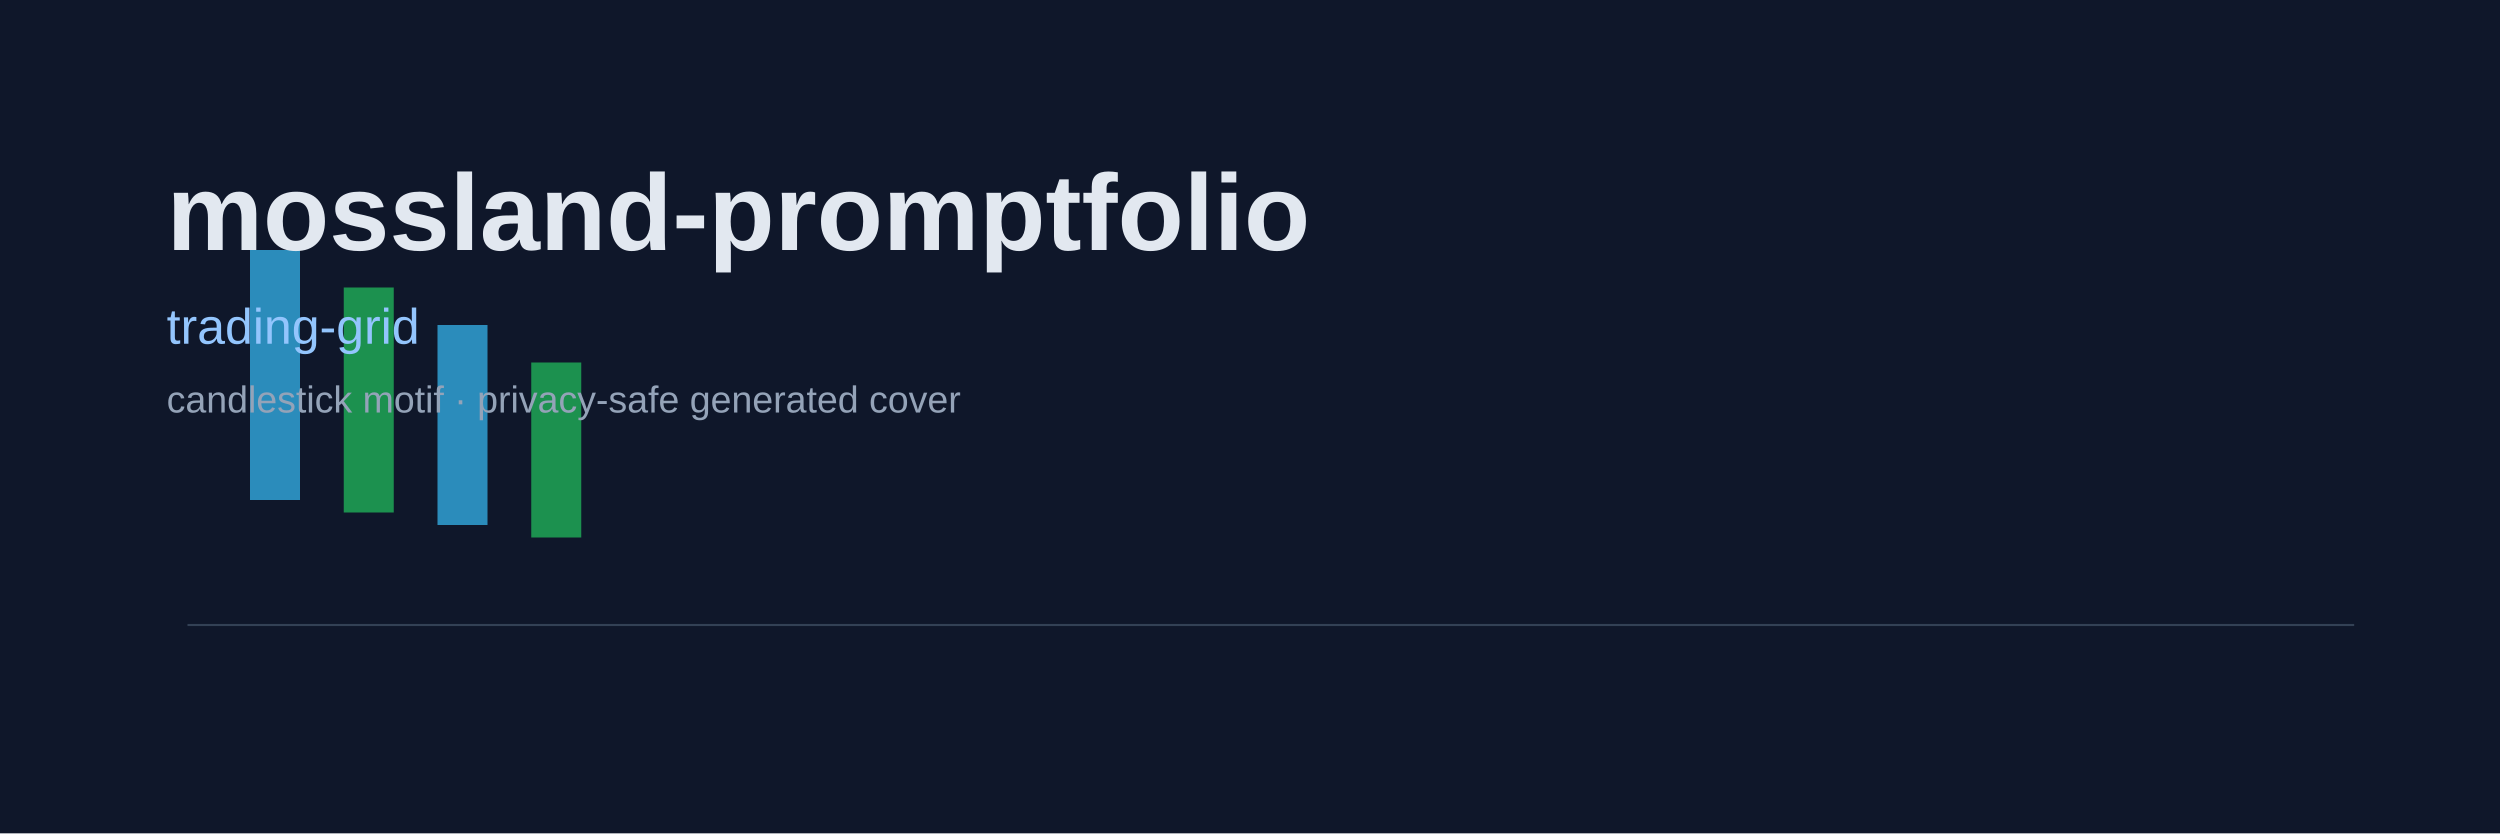
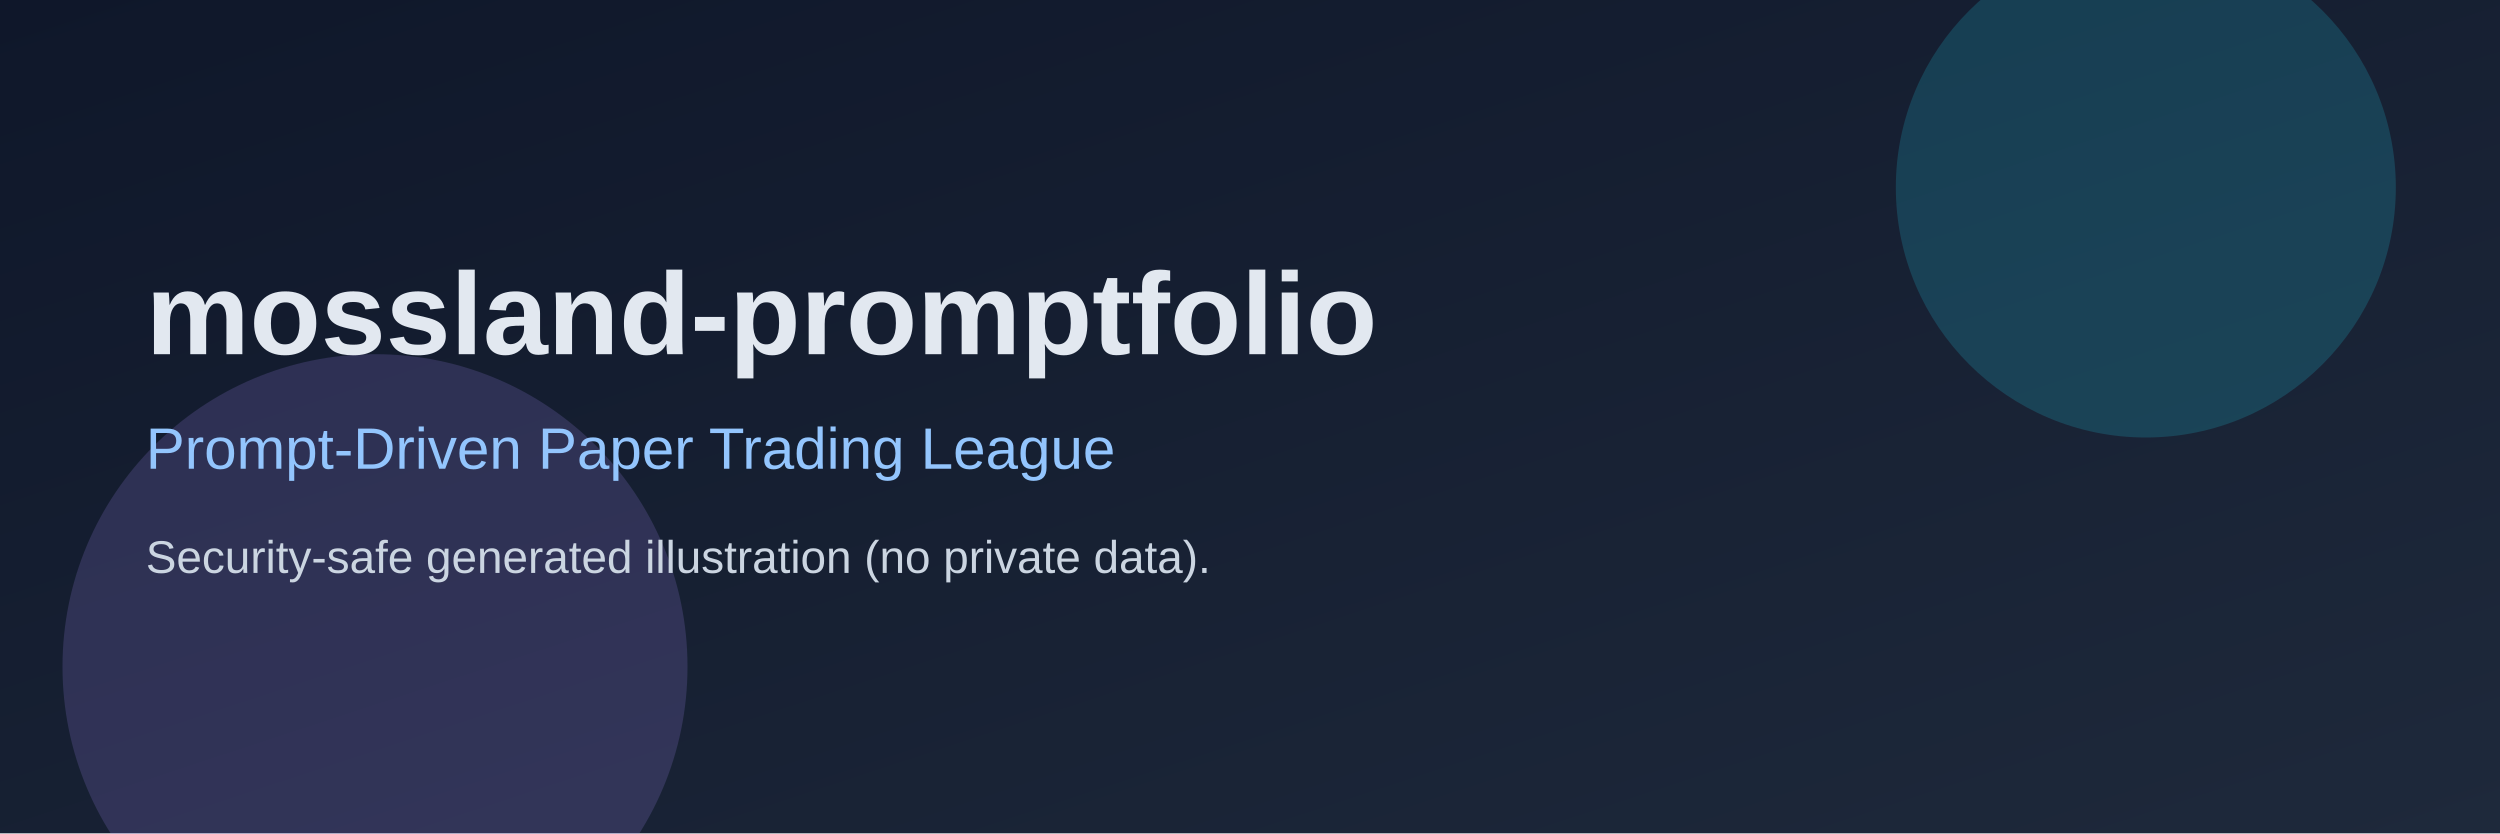
- <svg xmlns="http://www.w3.org/2000/svg" width="1200" height="400" viewBox="0 0 1200 400">
-   <rect width="1200" height="400" fill="#0f172a" />
-   <g>
-     <rect x="120" y="120" width="24" height="120" fill="#38bdf8" opacity="0.7" />
-     <rect x="165" y="138" width="24" height="108" fill="#22c55e" opacity="0.7" />
-     <rect x="210" y="156" width="24" height="96" fill="#38bdf8" opacity="0.7" />
-     <rect x="255" y="174" width="24" height="84" fill="#22c55e" opacity="0.7" />
-   </g>
-   <path d="M90 300 L1130 300" stroke="#334155" />
-   <text x="80" y="120" fill="#e2e8f0" font-family="Arial,sans-serif" font-size="52" font-weight="700">mossland-promptfolio</text>
-   <text x="80" y="165" fill="#93c5fd" font-family="Arial,sans-serif" font-size="24">trading-grid</text>
-   <text x="80" y="198" fill="#94a3b8" font-family="Arial,sans-serif" font-size="18">candlestick motif · privacy-safe generated cover</text>
+ <svg xmlns="http://www.w3.org/2000/svg" width="1200" height="400" viewBox="0 0 1200 400" role="img" aria-label="mossland-promptfolio hero">
+   <defs>
+     <linearGradient id="bg" x1="0" x2="1" y1="0" y2="1">
+       <stop offset="0%" stop-color="#0f172a" />
+       <stop offset="100%" stop-color="#1e293b" />
+     </linearGradient>
+   </defs>
+   <rect width="1200" height="400" fill="url(#bg)" />
+   <circle cx="1030" cy="90" r="120" fill="#22d3ee" opacity="0.18" />
+   <circle cx="180" cy="320" r="150" fill="#a78bfa" opacity="0.18" />
+   <text x="70" y="170" fill="#e2e8f0" font-family="Arial, sans-serif" font-size="56" font-weight="700">mossland-promptfolio</text>
+   <text x="70" y="225" fill="#93c5fd" font-family="Arial, sans-serif" font-size="28">Prompt-Driven Paper Trading League</text>
+   <text x="70" y="275" fill="#cbd5e1" font-family="Arial, sans-serif" font-size="22">Security-safe generated illustration (no private data).</text>
</svg>
